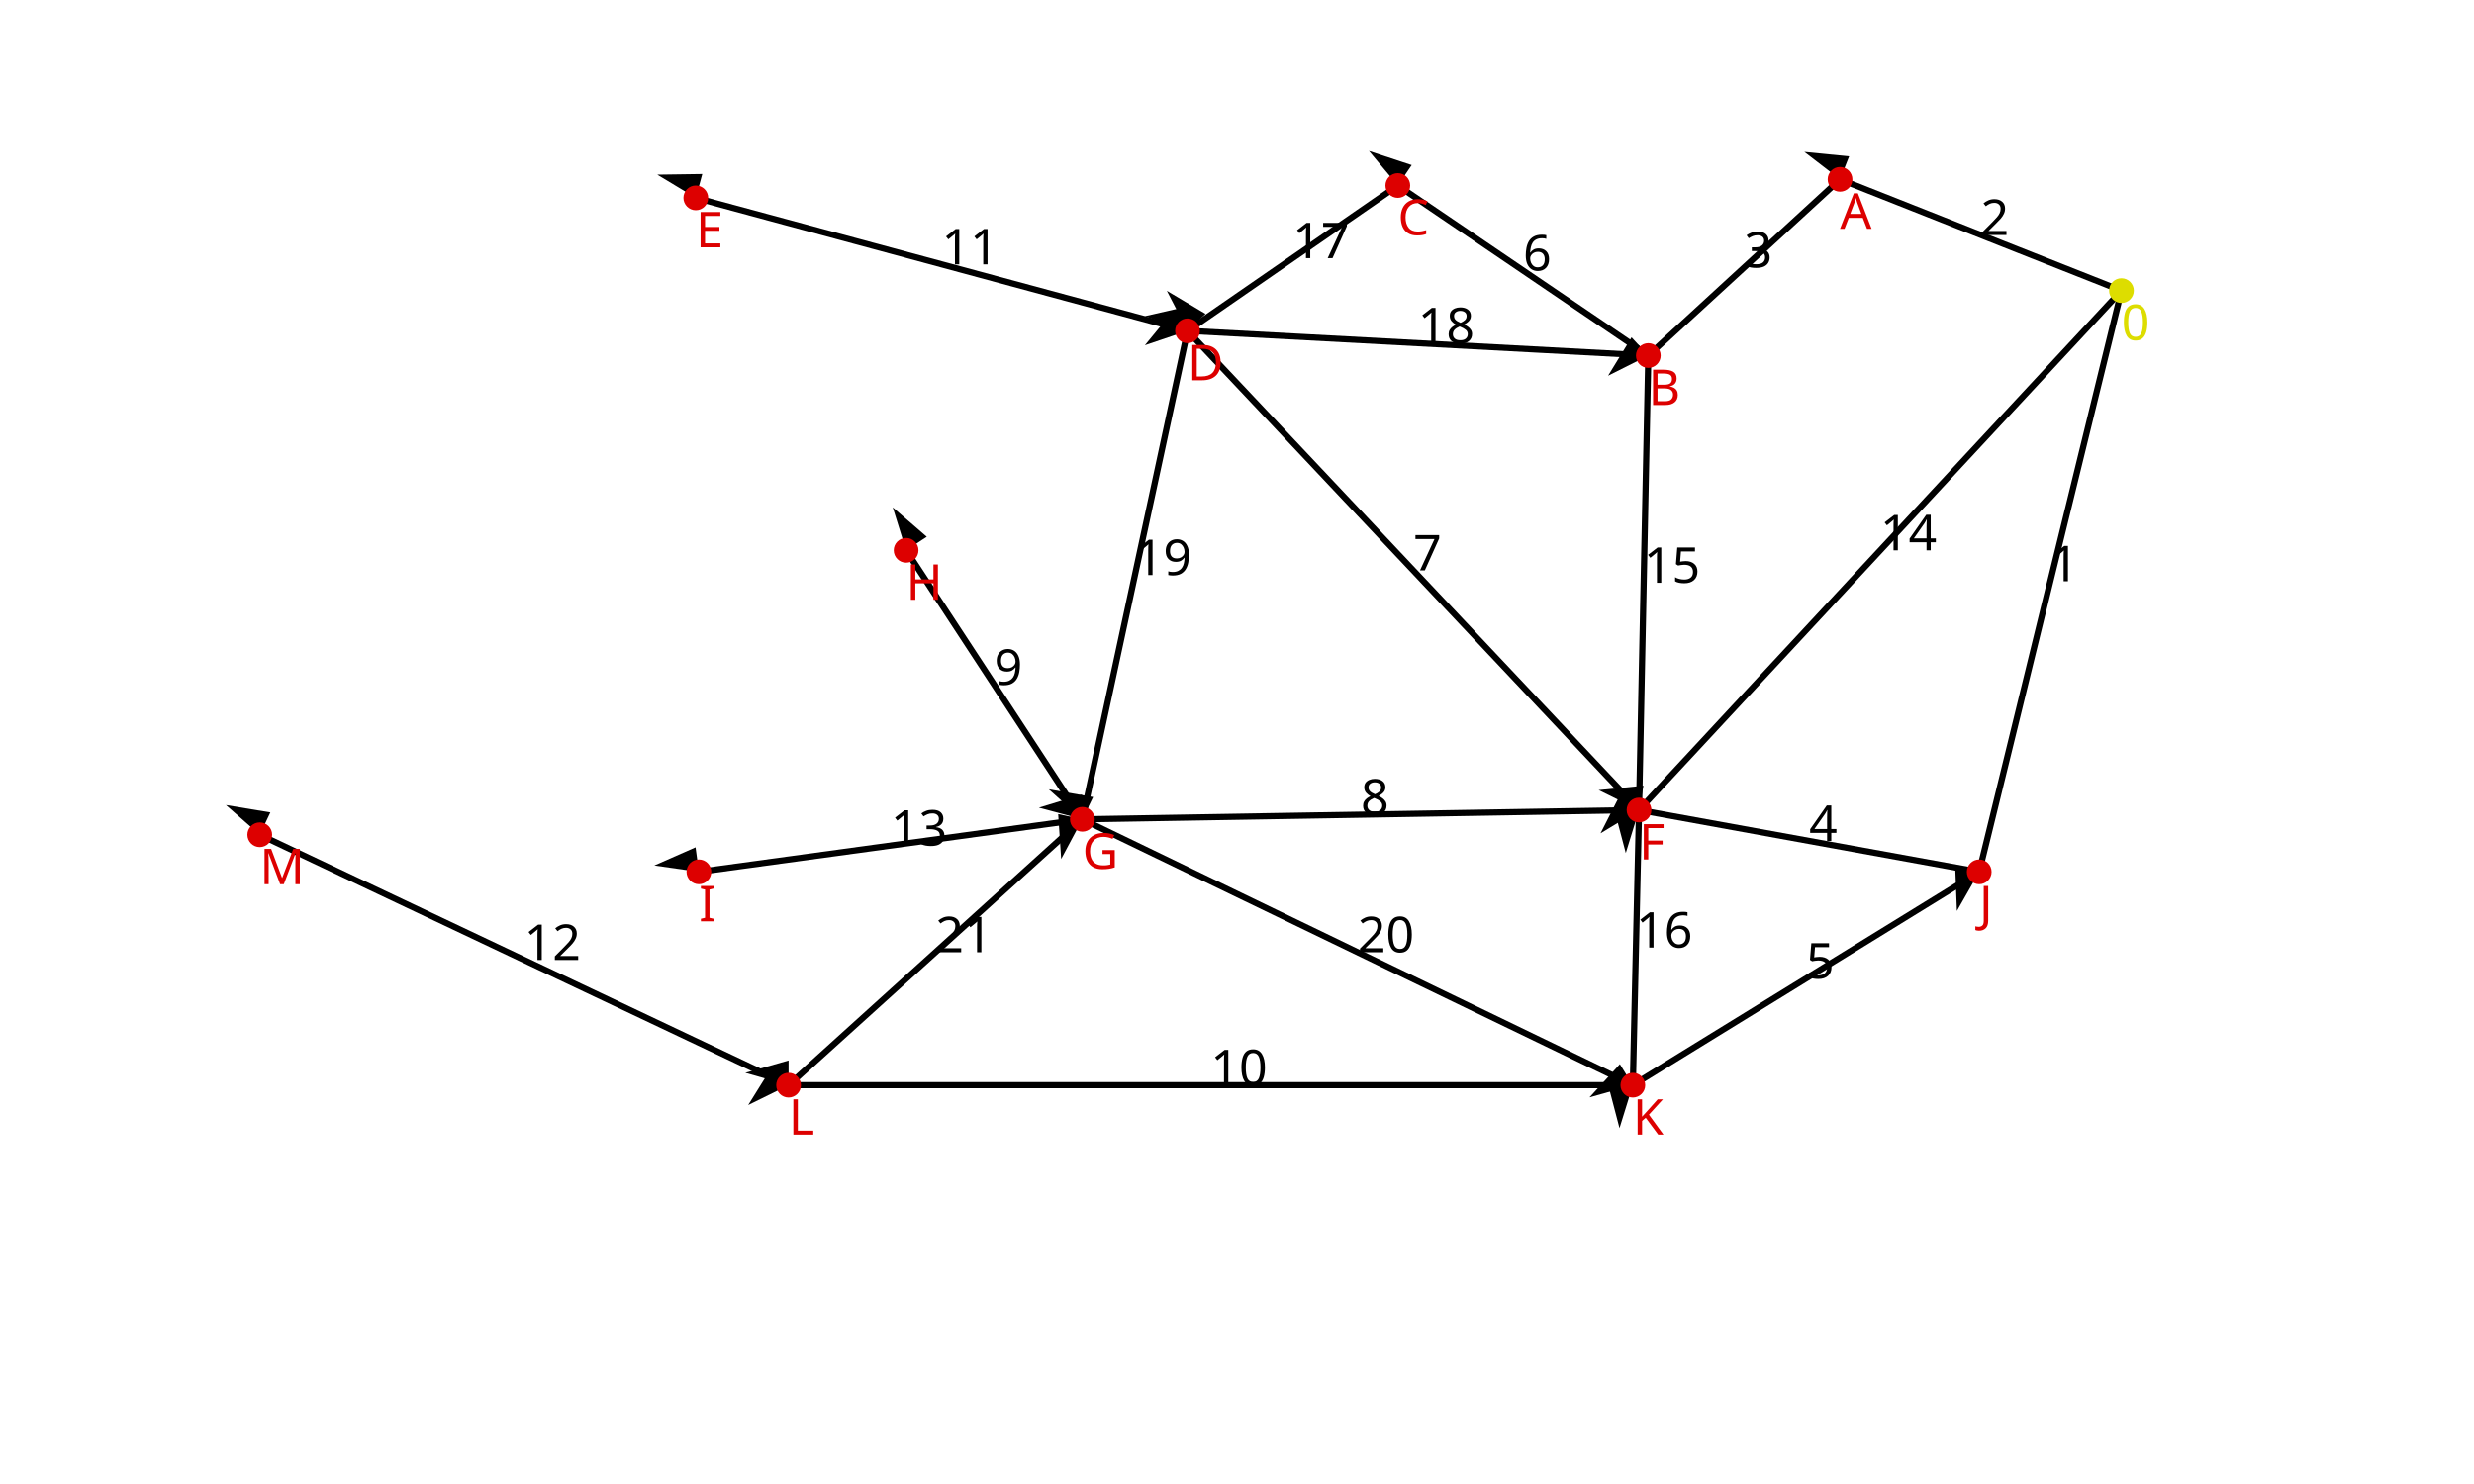
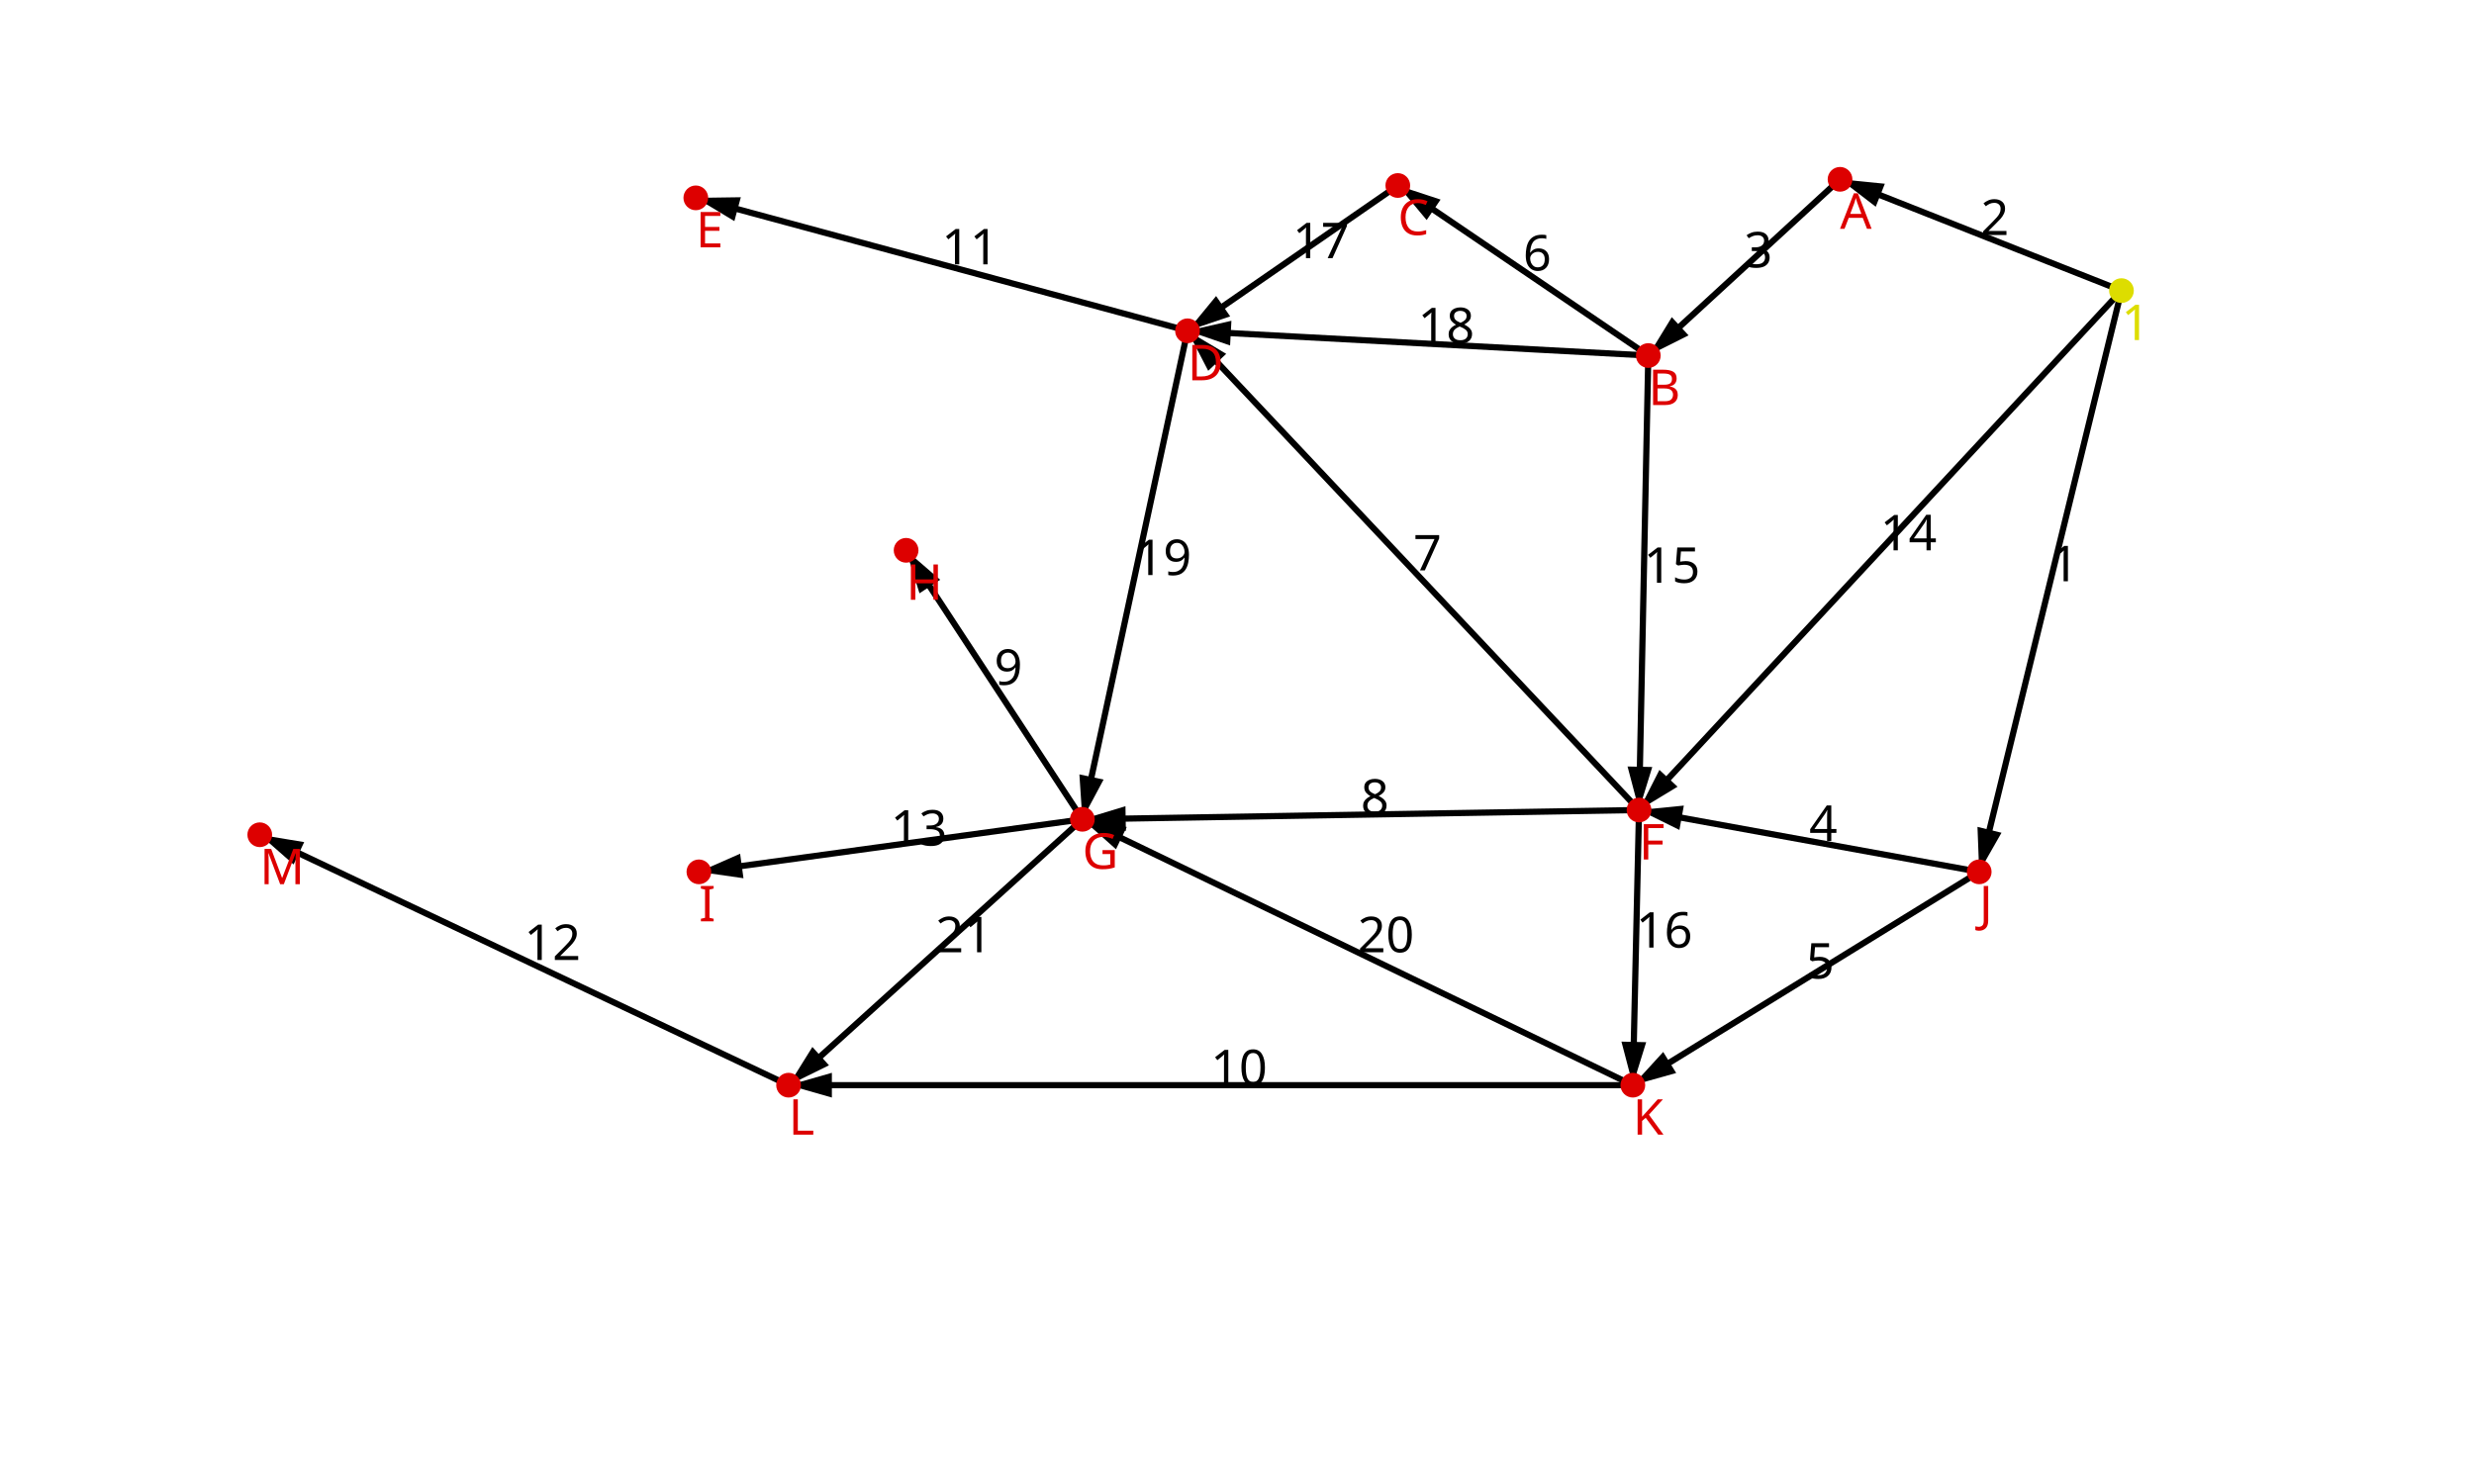
<svg xmlns="http://www.w3.org/2000/svg" version="1.1" width="800" height="480">
  <defs>
-     <marker id="arrow" refx="7" refy="2" markerWidth="9" markerHeight="9" orient="auto" markerUnits="strokeWidth">
+     <marker id="arrow" refX="7" refY="2" markerWidth="6" markerHeight="9" orient="auto" markerUnits="strokeWidth">
      <path d="M0,0 L0,4 L7,2 z" fill="#000" />
    </marker>
  </defs>
  <line x1="686" y1="94" x2="640" y2="282" stroke="black" stroke-width="2" marker-end="url(#arrow)" />
  <text x="663" y="188" font-family="sans-serif" font-size="16">1</text>
  <line x1="686" y1="94" x2="595" y2="58" stroke="black" stroke-width="2" marker-end="url(#arrow)" />
  <text x="640.5" y="76" font-family="sans-serif" font-size="16">2</text>
  <line x1="595" y1="58" x2="533" y2="115" stroke="black" stroke-width="2" marker-end="url(#arrow)" />
  <text x="564" y="86.5" font-family="sans-serif" font-size="16">3</text>
  <line x1="640" y1="282" x2="530" y2="262" stroke="black" stroke-width="2" marker-end="url(#arrow)" />
  <text x="585" y="272" font-family="sans-serif" font-size="16">4</text>
  <line x1="640" y1="282" x2="528" y2="351" stroke="black" stroke-width="2" marker-end="url(#arrow)" />
  <text x="584" y="316.5" font-family="sans-serif" font-size="16">5</text>
  <line x1="533" y1="115" x2="452" y2="60" stroke="black" stroke-width="2" marker-end="url(#arrow)" />
  <text x="492.5" y="87.5" font-family="sans-serif" font-size="16">6</text>
  <line x1="530" y1="262" x2="384" y2="107" stroke="black" stroke-width="2" marker-end="url(#arrow)" />
  <text x="457" y="184.5" font-family="sans-serif" font-size="16">7</text>
  <line x1="530" y1="262" x2="350" y2="265" stroke="black" stroke-width="2" marker-end="url(#arrow)" />
  <text x="440" y="263.5" font-family="sans-serif" font-size="16">8</text>
  <line x1="350" y1="265" x2="293" y2="178" stroke="black" stroke-width="2" marker-end="url(#arrow)" />
  <text x="321.5" y="221.5" font-family="sans-serif" font-size="16">9</text>
  <line x1="528" y1="351" x2="255" y2="351" stroke="black" stroke-width="2" marker-end="url(#arrow)" />
  <text x="391.5" y="351" font-family="sans-serif" font-size="16">10</text>
  <line x1="384" y1="107" x2="225" y2="64" stroke="black" stroke-width="2" marker-end="url(#arrow)" />
  <text x="304.5" y="85.5" font-family="sans-serif" font-size="16">11</text>
  <line x1="255" y1="351" x2="84" y2="270" stroke="black" stroke-width="2" marker-end="url(#arrow)" />
  <text x="169.5" y="310.5" font-family="sans-serif" font-size="16">12</text>
  <line x1="350" y1="265" x2="226" y2="282" stroke="black" stroke-width="2" marker-end="url(#arrow)" />
  <text x="288" y="273.5" font-family="sans-serif" font-size="16">13</text>
  <line x1="686" y1="94" x2="530" y2="262" stroke="black" stroke-width="2" marker-end="url(#arrow)" />
  <text x="608" y="178" font-family="sans-serif" font-size="16">14</text>
  <line x1="533" y1="115" x2="530" y2="262" stroke="black" stroke-width="2" marker-end="url(#arrow)" />
  <text x="531.5" y="188.5" font-family="sans-serif" font-size="16">15</text>
  <line x1="530" y1="262" x2="528" y2="351" stroke="black" stroke-width="2" marker-end="url(#arrow)" />
  <text x="529" y="306.5" font-family="sans-serif" font-size="16">16</text>
  <line x1="452" y1="60" x2="384" y2="107" stroke="black" stroke-width="2" marker-end="url(#arrow)" />
  <text x="418" y="83.5" font-family="sans-serif" font-size="16">17</text>
  <line x1="533" y1="115" x2="384" y2="107" stroke="black" stroke-width="2" marker-end="url(#arrow)" />
  <text x="458.5" y="111" font-family="sans-serif" font-size="16">18</text>
  <line x1="384" y1="107" x2="350" y2="265" stroke="black" stroke-width="2" marker-end="url(#arrow)" />
  <text x="367" y="186" font-family="sans-serif" font-size="16">19</text>
  <line x1="528" y1="351" x2="350" y2="265" stroke="black" stroke-width="2" marker-end="url(#arrow)" />
  <text x="439" y="308" font-family="sans-serif" font-size="16">20</text>
  <line x1="350" y1="265" x2="255" y2="351" stroke="black" stroke-width="2" marker-end="url(#arrow)" />
  <text x="302.5" y="308" font-family="sans-serif" font-size="16">21</text>
  <circle cx="686" cy="94" r="4" style="fill:#dd0;" />
-   <text x="686" y="110" style="fill:#dd0" font-family="sans-serif" font-size="16">0</text>
+   <text x="686" y="110" style="fill:#dd0" font-family="sans-serif" font-size="16">1</text>
  <circle cx="640" cy="282" r="4" style="fill:#d00;" />
  <text x="640" y="298" style="fill:#d00" font-family="sans-serif" font-size="16">J</text>
  <circle cx="595" cy="58" r="4" style="fill:#d00;" />
  <text x="595" y="74" style="fill:#d00" font-family="sans-serif" font-size="16">A</text>
  <circle cx="533" cy="115" r="4" style="fill:#d00;" />
  <text x="533" y="131" style="fill:#d00" font-family="sans-serif" font-size="16">B</text>
  <circle cx="530" cy="262" r="4" style="fill:#d00;" />
  <text x="530" y="278" style="fill:#d00" font-family="sans-serif" font-size="16">F</text>
  <circle cx="528" cy="351" r="4" style="fill:#d00;" />
  <text x="528" y="367" style="fill:#d00" font-family="sans-serif" font-size="16">K</text>
  <circle cx="452" cy="60" r="4" style="fill:#d00;" />
  <text x="452" y="76" style="fill:#d00" font-family="sans-serif" font-size="16">C</text>
  <circle cx="384" cy="107" r="4" style="fill:#d00;" />
  <text x="384" y="123" style="fill:#d00" font-family="sans-serif" font-size="16">D</text>
  <circle cx="350" cy="265" r="4" style="fill:#d00;" />
  <text x="350" y="281" style="fill:#d00" font-family="sans-serif" font-size="16">G</text>
  <circle cx="293" cy="178" r="4" style="fill:#d00;" />
  <text x="293" y="194" style="fill:#d00" font-family="sans-serif" font-size="16">H</text>
  <circle cx="255" cy="351" r="4" style="fill:#d00;" />
  <text x="255" y="367" style="fill:#d00" font-family="sans-serif" font-size="16">L</text>
  <circle cx="225" cy="64" r="4" style="fill:#d00;" />
  <text x="225" y="80" style="fill:#d00" font-family="sans-serif" font-size="16">E</text>
  <circle cx="84" cy="270" r="4" style="fill:#d00;" />
  <text x="84" y="286" style="fill:#d00" font-family="sans-serif" font-size="16">M</text>
  <circle cx="226" cy="282" r="4" style="fill:#d00;" />
  <text x="226" y="298" style="fill:#d00" font-family="sans-serif" font-size="16">I</text>
</svg>
